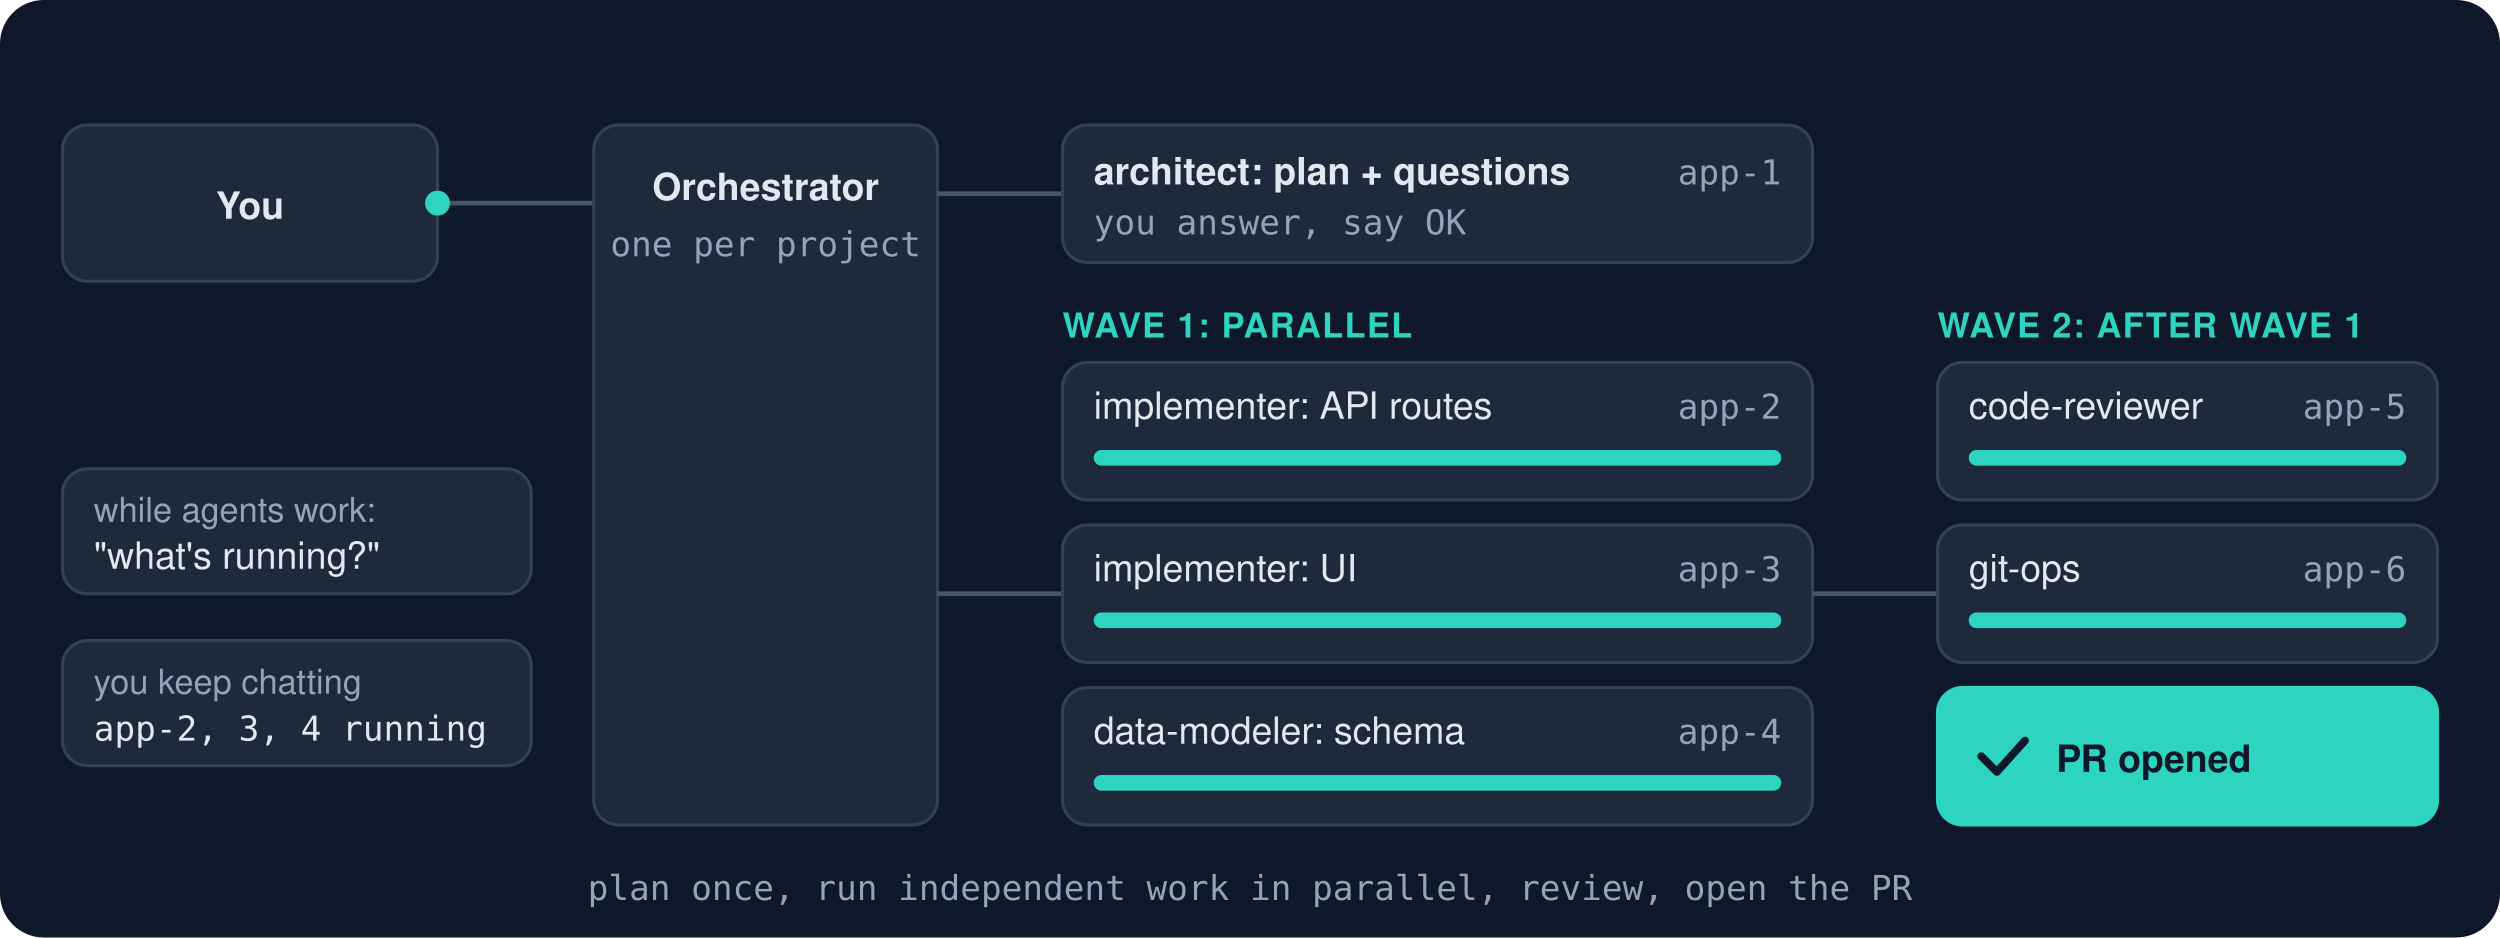
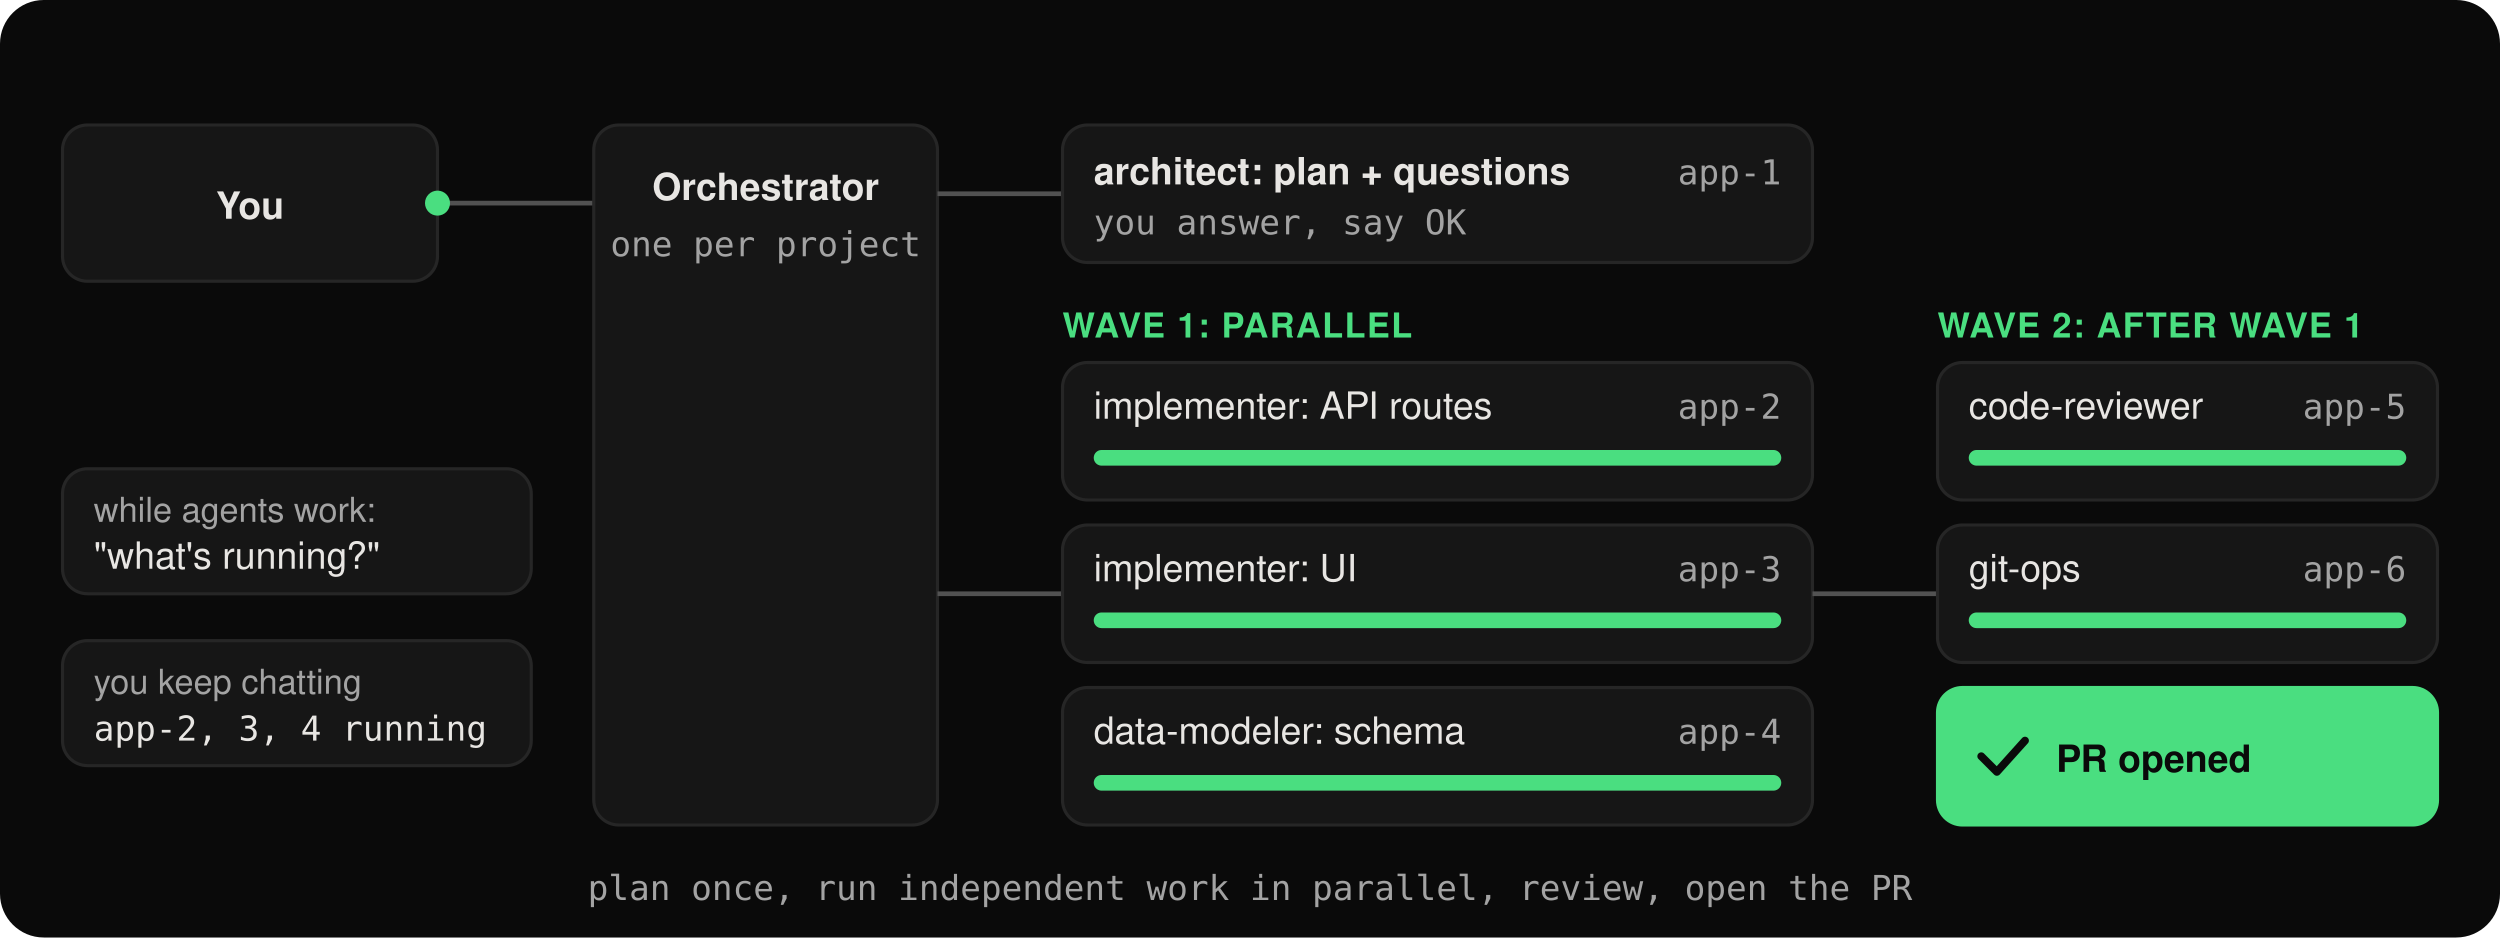
<svg xmlns="http://www.w3.org/2000/svg" viewBox="0 0 800 300" width="800" height="300" role="img" aria-label="guyb: you send a request, the orchestrator gets a plan from the architect, runs agents in parallel in the background while you keep chatting, then review and a pull request.">
  <style>
- text{font-family:ui-sans-serif,-apple-system,"Segoe UI",Helvetica,Arial,sans-serif;font-size:12px;fill:#e2e8f0}
- .m{font-family:ui-monospace,SFMono-Regular,Consolas,Menlo,monospace;font-size:11px;fill:#94a3b8}
- .h{font-size:11px;font-weight:600;fill:#2dd4bf;letter-spacing:.04em}
+ text{font-family:ui-sans-serif,-apple-system,"Segoe UI",Helvetica,Arial,sans-serif;font-size:12px;fill:#E8E6E3}
+ .m{font-family:ui-monospace,SFMono-Regular,Consolas,Menlo,monospace;font-size:11px;fill:#A3A3A3}
+ .h{font-size:11px;font-weight:600;fill:#4ADE80;letter-spacing:.04em}
.t{font-weight:600}
- .box{fill:#1e293b;stroke:#334155}
- .ln{stroke:#475569;stroke-width:1.5;fill:none}
- .trk{fill:#334155}
- .bar{fill:#2dd4bf;transform-box:fill-box;transform-origin:left center}
- .pr{fill:#2dd4bf;stroke:#2dd4bf}
- .pr text{fill:#0f172a}
- .ok{stroke:#0f172a;stroke-width:2.5;fill:none;stroke-linecap:round;stroke-linejoin:round}
- .dot{fill:#2dd4bf}
+ .box{fill:#161616;stroke:#262626}
+ .ln{stroke:#525252;stroke-width:1.5;fill:none}
+ .trk{fill:#262626}
+ .bar{fill:#4ADE80;transform-box:fill-box;transform-origin:left center}
+ .pr{fill:#4ADE80;stroke:#4ADE80}
+ .pr text{fill:#0A0A0A}
+ .ok{stroke:#0A0A0A;stroke-width:2.5;fill:none;stroke-linecap:round;stroke-linejoin:round}
+ .dot{fill:#4ADE80}
.s1{animation:s1 12s infinite}
.s2{animation:s2 12s infinite}
.s3{animation:s3 12s infinite}
.s4{animation:s4 12s infinite}
.s5{animation:s5 12s infinite}
.u{animation:u 12s infinite}
.o{animation:o 12s infinite}
.pk{animation:pk 12s infinite}
.f1{animation:f1 12s infinite}
.f2{animation:f2 12s infinite}
.f3{animation:f3 12s infinite}
.f4{animation:f4 12s infinite}
.f5{animation:f5 12s infinite}
@keyframes s1{0%,7%{opacity:0}10%,95%{opacity:1}99%,100%{opacity:0}}
@keyframes s2{0%,20%{opacity:0}23%,95%{opacity:1}99%,100%{opacity:0}}
@keyframes s3{0%,70%{opacity:0}73%,95%{opacity:1}99%,100%{opacity:0}}
@keyframes s4{0%,79%{opacity:0}82%,95%{opacity:1}99%,100%{opacity:0}}
@keyframes s5{0%,88%{opacity:0}91%,95%{opacity:1}99%,100%{opacity:0}}
@keyframes u{0%,25%{opacity:0}28%,95%{opacity:1}99%,100%{opacity:0}}
@keyframes o{0%,34%{opacity:0}37%,95%{opacity:1}99%,100%{opacity:0}}
@keyframes pk{0%{opacity:0;transform:translateX(0)}2%{opacity:1;transform:translateX(0)}7%{opacity:1;transform:translateX(50px)}8%,100%{opacity:0;transform:translateX(50px)}}
@keyframes f1{0%,23%{transform:scaleX(0)}48%,99.9%{transform:scaleX(1)}100%{transform:scaleX(0)}}
@keyframes f2{0%,23%{transform:scaleX(0)}60%,99.9%{transform:scaleX(1)}100%{transform:scaleX(0)}}
@keyframes f3{0%,23%{transform:scaleX(0)}68%,99.9%{transform:scaleX(1)}100%{transform:scaleX(0)}}
@keyframes f4{0%,73%{transform:scaleX(0)}79%,99.9%{transform:scaleX(1)}100%{transform:scaleX(0)}}
@keyframes f5{0%,82%{transform:scaleX(0)}87%,99.9%{transform:scaleX(1)}100%{transform:scaleX(0)}}
@media (prefers-reduced-motion:reduce){*{animation:none!important}.pk{display:none}}
</style>
-   <rect width="800" height="300" rx="14" fill="#0f172a" />
+   <rect width="800" height="300" rx="14" fill="#0A0A0A" />
  <rect class="box" x="20" y="40" width="120" height="50" rx="8" />
  <text class="t" x="80" y="70" text-anchor="middle">You</text>
  <line class="ln" x1="140" y1="65" x2="190" y2="65" />
  <circle class="dot pk" cx="140" cy="65" r="4" />
  <rect class="box" x="190" y="40" width="110" height="224" rx="8" />
  <text class="t" x="245" y="64" text-anchor="middle">Orchestrator</text>
  <text class="m" x="245" y="82" text-anchor="middle">one per project</text>
  <g class="u">
    <rect class="box" x="20" y="150" width="150" height="40" rx="8" />
-     <text x="30" y="167" style="font-size:11px;fill:#94a3b8">while agents work:</text>
+     <text x="30" y="167" style="font-size:11px;fill:#A3A3A3">while agents work:</text>
    <text x="30" y="182">"what's running?"</text>
  </g>
  <g class="o">
    <rect class="box" x="20" y="205" width="150" height="40" rx="8" />
-     <text x="30" y="222" style="font-size:11px;fill:#94a3b8">you keep chatting</text>
-     <text class="m" x="30" y="237" style="fill:#e2e8f0">app-2, 3, 4 running</text>
+     <text x="30" y="222" style="font-size:11px;fill:#A3A3A3">you keep chatting</text>
+     <text class="m" x="30" y="237" style="fill:#E8E6E3">app-2, 3, 4 running</text>
  </g>
  <g class="s1">
    <line class="ln" x1="300" y1="62" x2="340" y2="62" />
    <rect class="box" x="340" y="40" width="240" height="44" rx="8" />
    <text class="t" x="350" y="59">architect: plan + questions</text>
    <text class="m" x="570" y="59" text-anchor="end">app-1</text>
    <text class="m" x="350" y="75">you answer, say OK</text>
  </g>
  <g class="s2">
    <line class="ln" x1="300" y1="190" x2="340" y2="190" />
    <text class="h" x="340" y="108">WAVE 1: PARALLEL</text>
    <rect class="box" x="340" y="116" width="240" height="44" rx="8" />
    <text x="350" y="134">implementer: API routes</text>
    <text class="m" x="570" y="134" text-anchor="end">app-2</text>
    <rect class="trk" x="350" y="144" width="220" height="5" rx="2.5" />
    <rect class="box" x="340" y="168" width="240" height="44" rx="8" />
    <text x="350" y="186">implementer: UI</text>
    <text class="m" x="570" y="186" text-anchor="end">app-3</text>
    <rect class="trk" x="350" y="196" width="220" height="5" rx="2.5" />
    <rect class="box" x="340" y="220" width="240" height="44" rx="8" />
    <text x="350" y="238">data-modeler: schema</text>
    <text class="m" x="570" y="238" text-anchor="end">app-4</text>
    <rect class="trk" x="350" y="248" width="220" height="5" rx="2.5" />
  </g>
  <rect class="bar f1" x="350" y="144" width="220" height="5" rx="2.5" />
  <rect class="bar f2" x="350" y="196" width="220" height="5" rx="2.5" />
  <rect class="bar f3" x="350" y="248" width="220" height="5" rx="2.5" />
  <g class="s3">
    <line class="ln" x1="580" y1="190" x2="620" y2="190" />
    <text class="h" x="620" y="108">WAVE 2: AFTER WAVE 1</text>
    <rect class="box" x="620" y="116" width="160" height="44" rx="8" />
    <text x="630" y="134">code-reviewer</text>
    <text class="m" x="770" y="134" text-anchor="end">app-5</text>
    <rect class="trk" x="630" y="144" width="140" height="5" rx="2.5" />
  </g>
  <rect class="bar f4" x="630" y="144" width="140" height="5" rx="2.5" />
  <g class="s4">
    <rect class="box" x="620" y="168" width="160" height="44" rx="8" />
    <text x="630" y="186">git-ops</text>
    <text class="m" x="770" y="186" text-anchor="end">app-6</text>
    <rect class="trk" x="630" y="196" width="140" height="5" rx="2.5" />
  </g>
  <rect class="bar f5" x="630" y="196" width="140" height="5" rx="2.5" />
  <g class="s5">
    <rect class="pr box" x="620" y="220" width="160" height="44" rx="8" />
    <path class="ok" d="M634 242l5 5 9-10" />
-     <text class="t" x="658" y="247" style="fill:#0f172a">PR opened</text>
+     <text class="t" x="658" y="247" style="fill:#0A0A0A">PR opened</text>
  </g>
  <text class="m" x="400" y="288" text-anchor="middle">plan once, run independent work in parallel, review, open the PR</text>
</svg>
